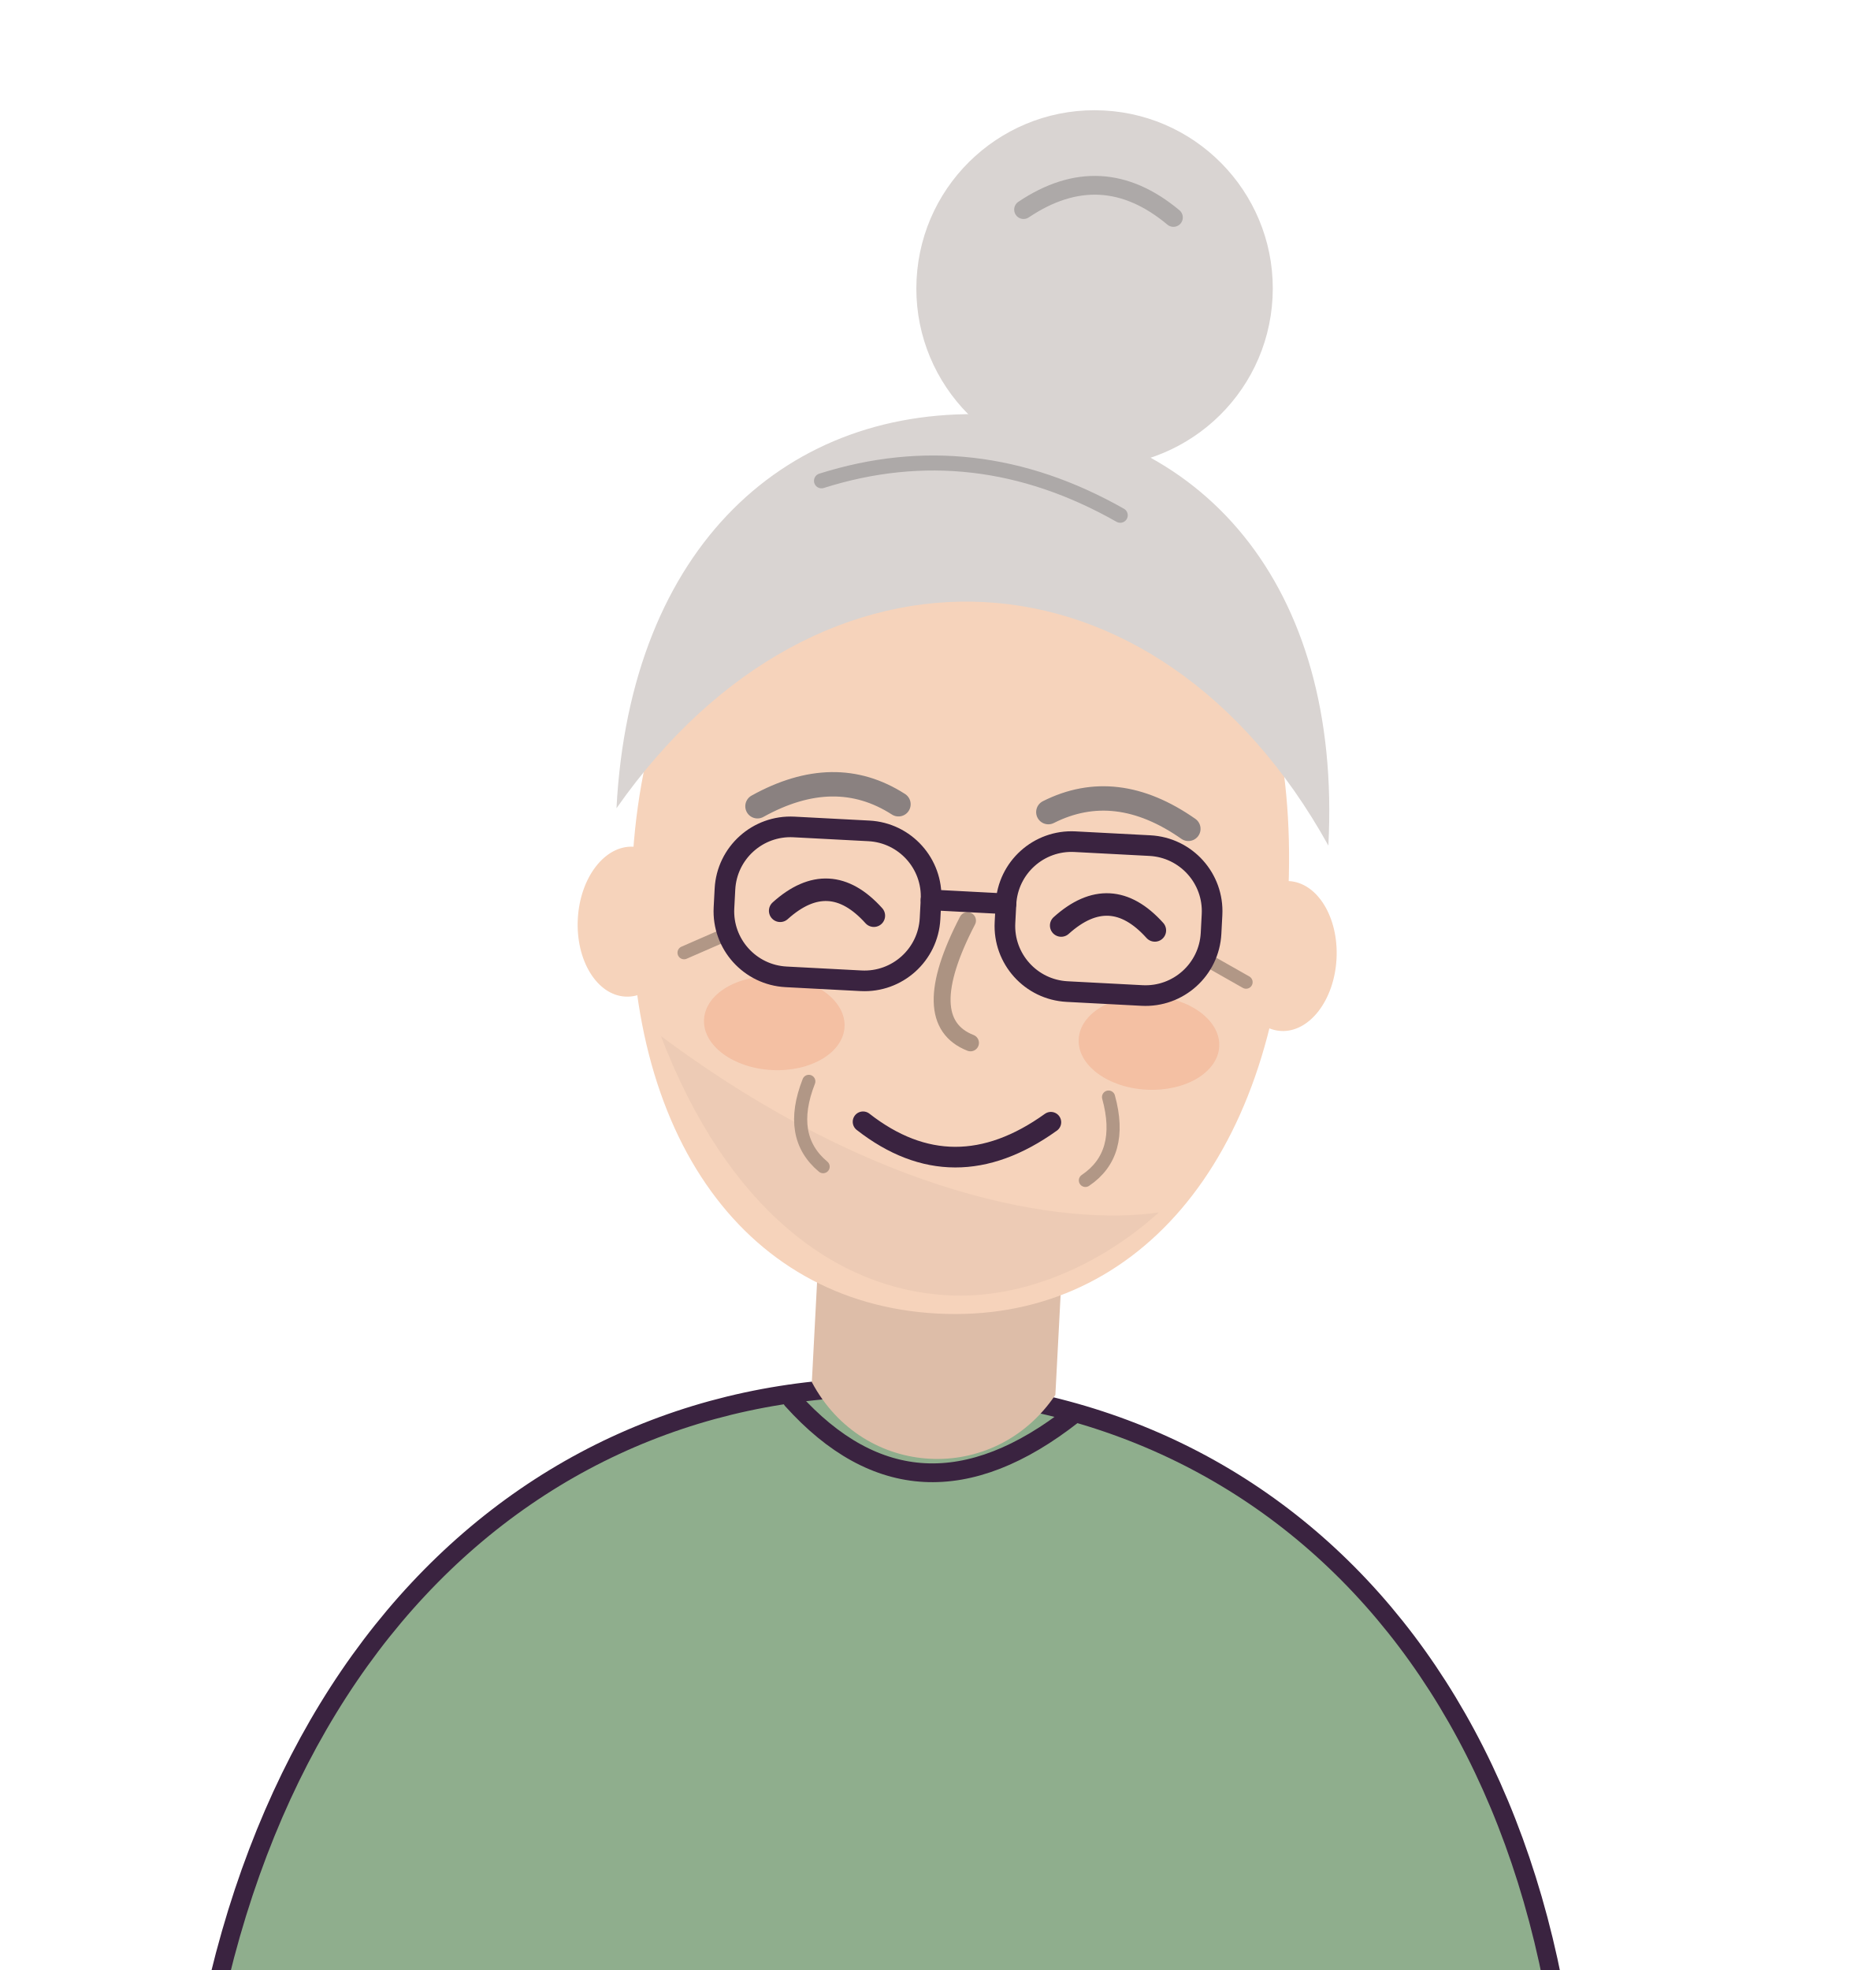
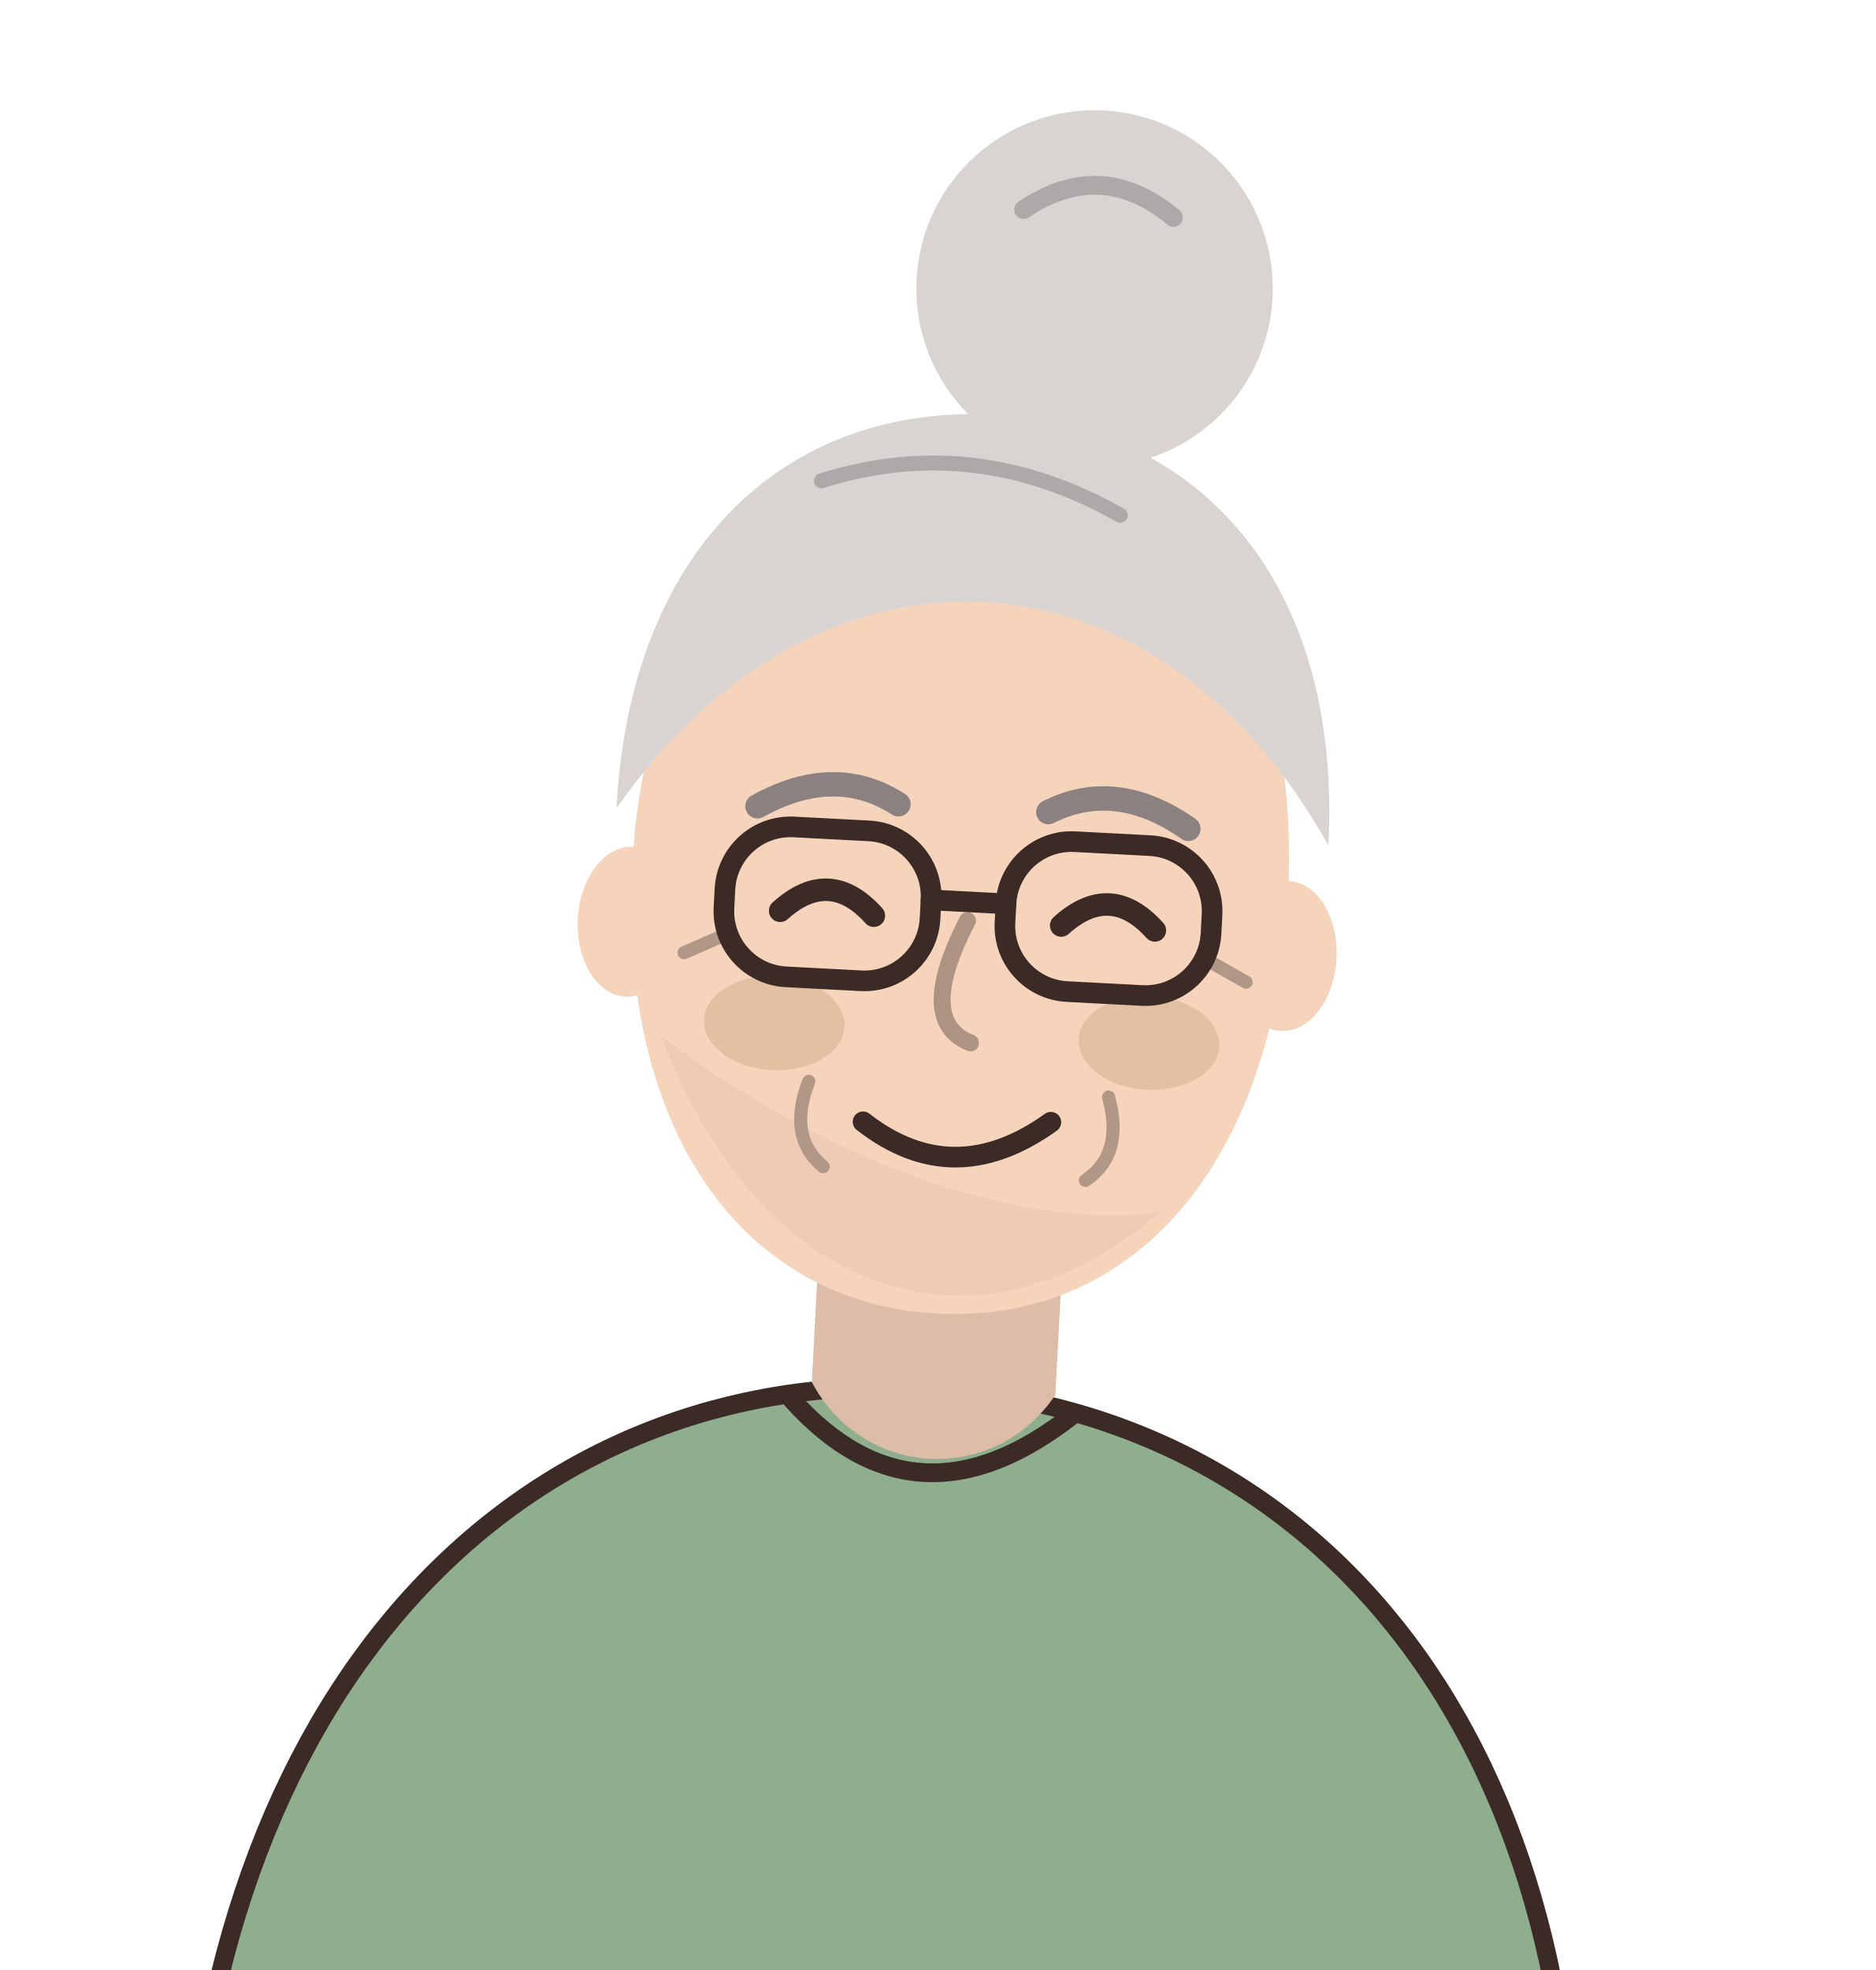
<svg xmlns="http://www.w3.org/2000/svg" viewBox="0 0 200 210" role="img">
  <defs>
    <filter id="g-phase2" x="0" y="0" width="100%" height="100%">
      <feTurbulence type="fractalNoise" baseFrequency=".9" numOctaves="2" seed="4" />
      <feColorMatrix values="0 0 0 0 .23  0 0 0 0 .14  0 0 0 0 .25  0 0 0 .09 0" />
      <feComposite in2="SourceGraphic" operator="in" />
    </filter>
  </defs>
  <g transform="rotate(3 100 120)">
    <circle cx="112" cy="30" r="19" fill="#d9d4d2" />
    <path d="M104 22q8-6 16 0" stroke-linecap="round" stroke-linejoin="round" fill="none" stroke="#ada9a8" stroke-width="2" />
-     <path d="M26 240c0-58 32-92 74-92s74 34 74 92z" fill="#8fae8d" stroke="#3a2340" stroke-width="2" />
+     <path d="M26 240c0-58 32-92 74-92s74 34 74 92z" fill="#8fae8d" stroke="#3B2A26" stroke-width="2" />
    <path d="M88 126v22c6 10 20 10 26 0v-22z" fill="#ddbda8" stroke="none" />
-     <path d="M86 150q14 14 30 0" stroke-linecap="round" stroke-linejoin="round" fill="none" stroke-width="2" stroke="#3a2340" />
+     <path d="M86 150q14 14 30 0" stroke-linecap="round" stroke-linejoin="round" fill="none" stroke-width="2" stroke="#3B2A26" />
    <path d="M66 94c0-28 15-44 36-44s34 16 34 44c0 28-14 46-35 46S66 122 66 94z" fill="#f6d3bb" />
    <path d="M70 112c8 18 20 26 32 26 8 0 16-4 22-10-10 2-30 0-54-16z" fill="#ddbda8" opacity=".35" />
    <ellipse cx="66" cy="100" rx="5.5" ry="8" fill="#f6d3bb" />
    <ellipse cx="136" cy="100" rx="5.5" ry="8" fill="#f6d3bb" />
-     <ellipse cx="82" cy="110" rx="7.5" ry="5" fill="#f0a27f" opacity=".4" />
-     <ellipse cx="122" cy="110" rx="7.5" ry="5" fill="#f0a27f" opacity=".4" />
-     <path d="M82 98q5-5 10 0M112 98q5-5 10 0" stroke-linecap="round" stroke-linejoin="round" fill="none" stroke-width="2.4" stroke="#3a2340" />
+     <ellipse cx="82" cy="110" rx="7.5" ry="5" fill="#C2A27A" opacity=".4" />
+     <ellipse cx="122" cy="110" rx="7.5" ry="5" fill="#C2A27A" opacity=".4" />
+     <path d="M82 98q5-5 10 0M112 98q5-5 10 0" stroke-linecap="round" stroke-linejoin="round" fill="none" stroke-width="2.4" stroke="#3B2A26" />
    <path d="M79 87q8-5 15-1M110 86q7-4 15 1" stroke-linecap="round" stroke-linejoin="round" fill="none" stroke="#8a8180" stroke-width="2.6" />
    <path d="M102 98q-5 11 1 13" stroke-linecap="round" stroke-linejoin="round" fill="none" stroke="#ac9382" stroke-width="1.8" />
-     <path d="M92 120q10 7 20-1" stroke-linecap="round" stroke-linejoin="round" fill="none" stroke-width="2.2" stroke="#3a2340" />
+     <path d="M92 120q10 7 20-1" stroke-linecap="round" stroke-linejoin="round" fill="none" stroke-width="2.2" stroke="#3B2A26" />
    <path d="M76 101l-4 2M128 101l4 2M86 116q-2 6 2 9M118 116q2 6-2 9" stroke-linecap="round" stroke-linejoin="round" fill="none" stroke="#b19786" stroke-width="1.4" />
    <path d="M64 88c0-28 16-44 38-44s38 16 38 44c-10-16-24-24-38-24s-28 8-38 24z" fill="#d9d4d2" />
    <path d="M84 52q16-6 32 2" stroke-linecap="round" stroke-linejoin="round" fill="none" stroke="#ada9a8" stroke-width="1.6" />
-     <rect x="76" y="89" width="22" height="16" rx="7" stroke-linecap="round" stroke-linejoin="round" fill="none" stroke-width="2.2" stroke="#3a2340" />
-     <rect x="106" y="89" width="22" height="16" rx="7" stroke-linecap="round" stroke-linejoin="round" fill="none" stroke-width="2.2" stroke="#3a2340" />
-     <path d="M98 96h8" stroke-linecap="round" stroke-linejoin="round" fill="none" stroke-width="2.2" stroke="#3a2340" />
+     <rect x="76" y="89" width="22" height="16" rx="7" stroke-linecap="round" stroke-linejoin="round" fill="none" stroke-width="2.2" stroke="#3B2A26" />
+     <rect x="106" y="89" width="22" height="16" rx="7" stroke-linecap="round" stroke-linejoin="round" fill="none" stroke-width="2.2" stroke="#3B2A26" />
+     <path d="M98 96h8" stroke-linecap="round" stroke-linejoin="round" fill="none" stroke-width="2.2" stroke="#3B2A26" />
  </g>
</svg>
